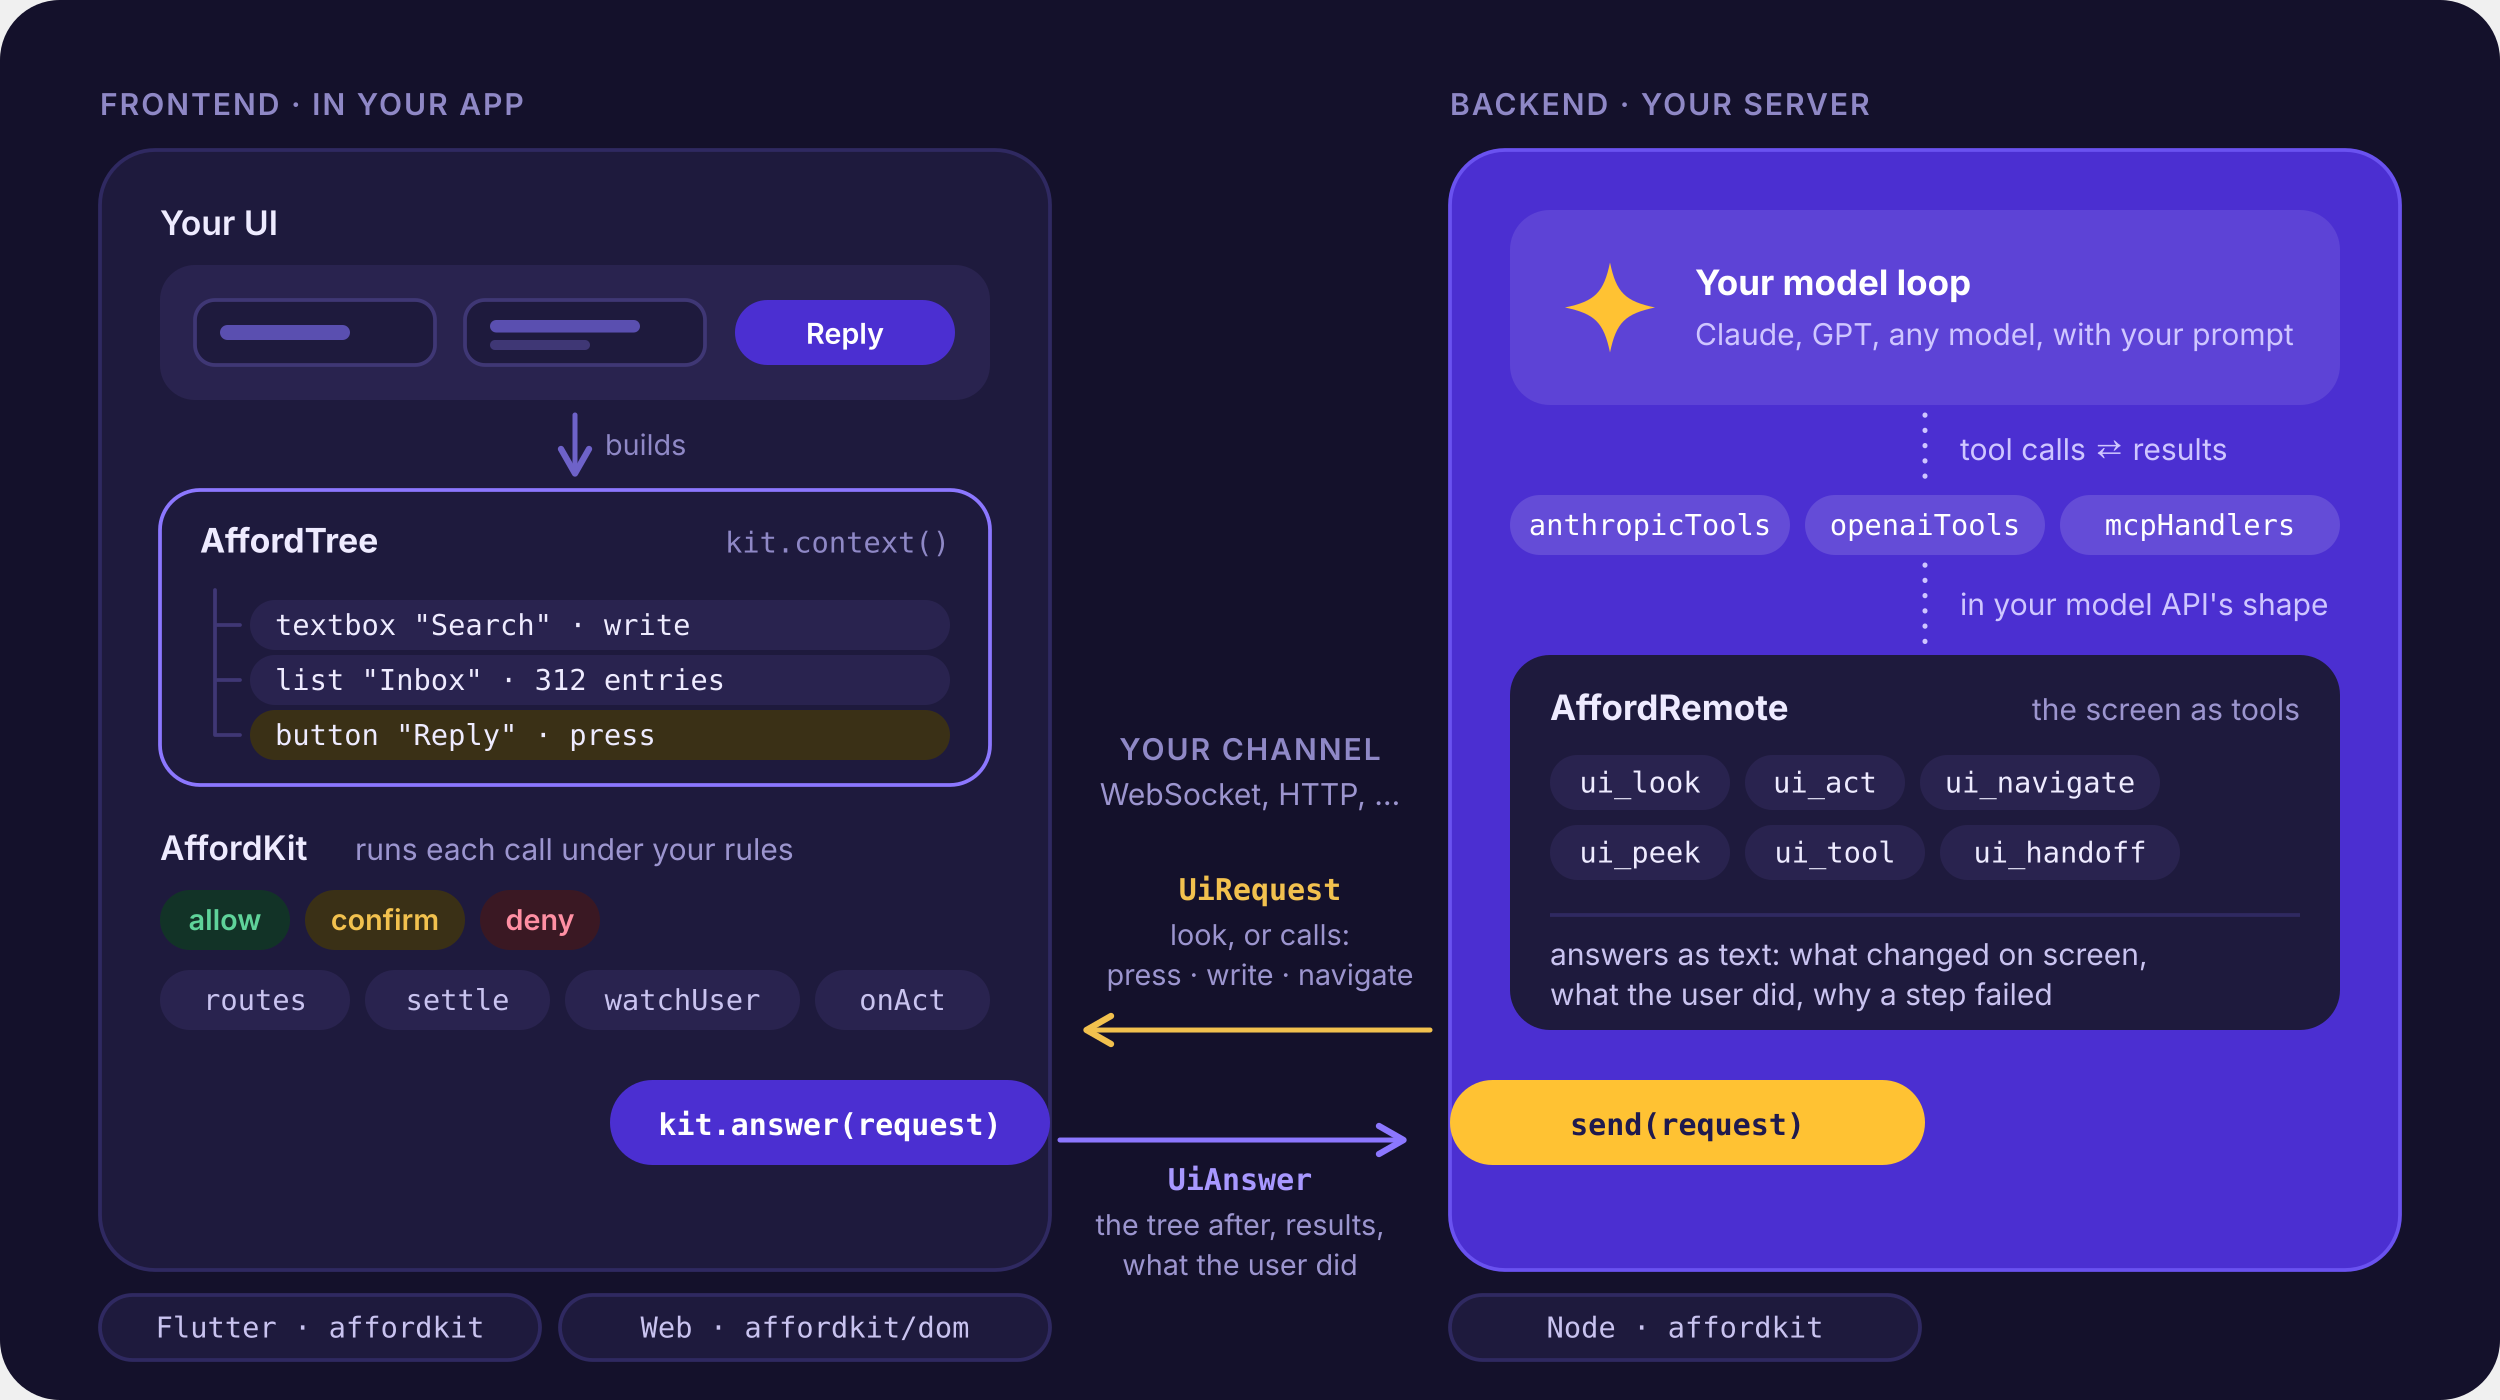
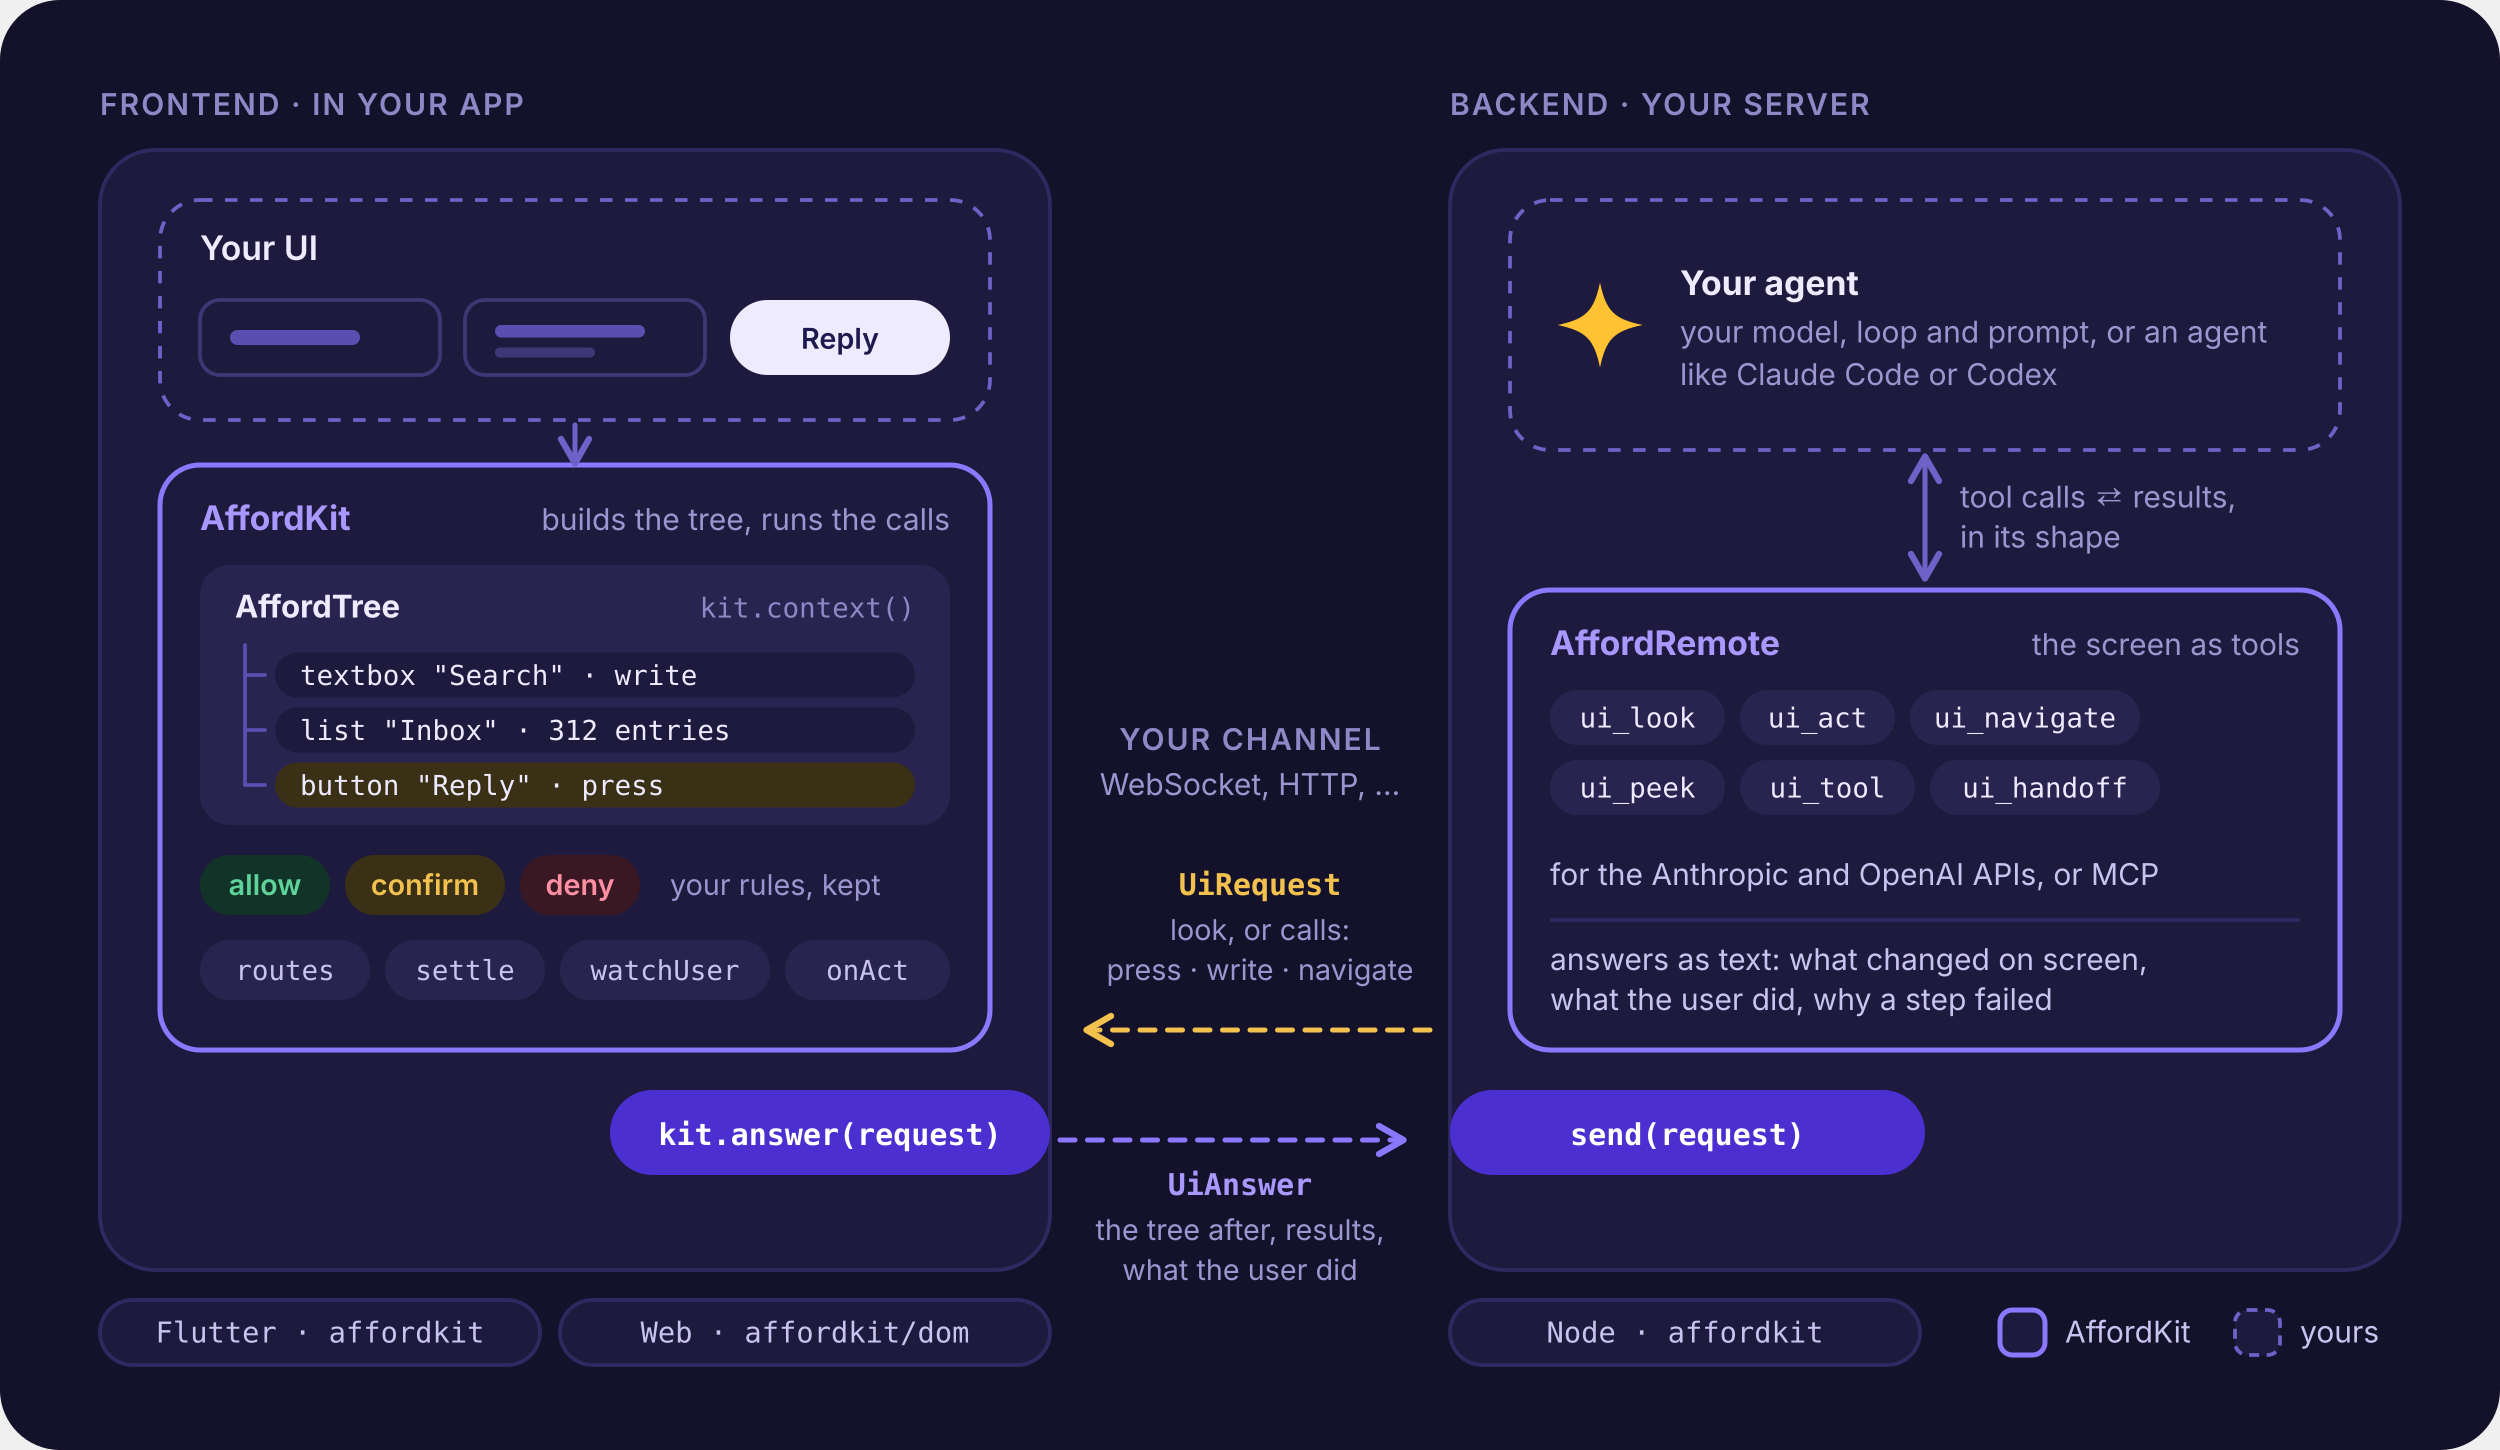
- <svg xmlns="http://www.w3.org/2000/svg" width="1000" height="560" viewBox="0 0 1000 560" fill="none" font-family="Inter, -apple-system, 'Segoe UI', Helvetica, Arial, sans-serif">
+ <svg xmlns="http://www.w3.org/2000/svg" width="1000" height="580" viewBox="0 0 1000 580" fill="none" font-family="Inter, -apple-system, 'Segoe UI', Helvetica, Arial, sans-serif">
  <defs>
    <marker id="v" viewBox="0 0 10 10" refX="7" refY="5" markerWidth="7" markerHeight="7" orient="auto-start-reverse">
      <path d="M1 1 L8 5 L1 9" stroke="#8C77FF" stroke-width="1.8" stroke-linecap="round" stroke-linejoin="round" />
    </marker>
    <marker id="s" viewBox="0 0 10 10" refX="7" refY="5" markerWidth="7" markerHeight="7" orient="auto-start-reverse">
      <path d="M1 1 L8 5 L1 9" stroke="#F2C14E" stroke-width="1.8" stroke-linecap="round" stroke-linejoin="round" />
    </marker>
    <marker id="g" viewBox="0 0 10 10" refX="7" refY="5" markerWidth="7" markerHeight="7" orient="auto-start-reverse">
      <path d="M1 1 L8 5 L1 9" stroke="#6E62C9" stroke-width="1.8" stroke-linecap="round" stroke-linejoin="round" />
    </marker>
-     <marker id="w" viewBox="0 0 10 10" refX="7" refY="5" markerWidth="7" markerHeight="7" orient="auto-start-reverse">
-       <path d="M1 1 L8 5 L1 9" stroke="#CFC6FF" stroke-width="1.8" stroke-linecap="round" stroke-linejoin="round" />
-     </marker>
  </defs>
-   <rect width="1000" height="560" rx="24" fill="#14112B" />
+   <rect width="1000" height="580" rx="24" fill="#14112B" />
  <text x="40" y="46" font-size="12" font-weight="600" letter-spacing="0.8" fill="#8F88C6">FRONTEND · IN YOUR APP</text>
  <rect x="40" y="60" width="380" height="448" rx="22" fill="#1E1A3D" stroke="#2F2961" stroke-width="1.5" />
-   <text x="64" y="94" font-size="13.5" font-weight="600" fill="#EEEBFF">Your UI</text>
-   <g transform="translate(64 106)">
-     <rect width="332" height="54" rx="14" fill="#29234F" />
-     <rect x="14" y="14" width="96" height="26" rx="8" fill="#1E1A3D" stroke="#3F3775" stroke-width="1.5" />
-     <rect x="24" y="24" width="52" height="6" rx="3" fill="#5A4FB0" />
-     <rect x="122" y="14" width="96" height="26" rx="8" fill="#1E1A3D" stroke="#3F3775" stroke-width="1.5" />
-     <rect x="132" y="22" width="60" height="5" rx="2.5" fill="#5A4FB0" />
-     <rect x="132" y="30" width="40" height="4" rx="2" fill="#3F3775" />
-     <rect x="230" y="14" width="88" height="26" rx="13" fill="#4B2FD1" />
-     <text x="274" y="31.5" text-anchor="middle" font-size="11.5" font-weight="600" fill="#FFFFFF">Reply</text>
+   <g transform="translate(64 80)">
+     <rect width="332" height="88" rx="16" fill="#1E1A3D" stroke="#6E62C9" stroke-width="1.5" stroke-dasharray="5 5" />
+     <text x="16" y="24" font-size="13.5" font-weight="600" fill="#EEEBFF">Your UI</text>
+     <rect x="16" y="40" width="96" height="30" rx="8" fill="#1E1A3D" stroke="#3F3775" stroke-width="1.5" />
+     <rect x="28" y="52" width="52" height="6" rx="3" fill="#5A4FB0" />
+     <rect x="122" y="40" width="96" height="30" rx="8" fill="#1E1A3D" stroke="#3F3775" stroke-width="1.5" />
+     <rect x="134" y="50" width="60" height="5" rx="2.5" fill="#5A4FB0" />
+     <rect x="134" y="59" width="40" height="4" rx="2" fill="#3F3775" />
+     <rect x="228" y="40" width="88" height="30" rx="15" fill="#EEEBFF" />
+     <text x="272" y="59.5" text-anchor="middle" font-size="11.5" font-weight="600" fill="#1F1A4E">Reply</text>
  </g>
-   <path d="M230 166 V188" stroke="#6E62C9" stroke-width="2" stroke-linecap="round" marker-end="url(#g)" />
-   <text x="242" y="182" font-size="11.5" fill="#8F88C6">builds</text>
-   <g transform="translate(64 196)">
-     <rect width="332" height="118" rx="16" fill="#1E1A3D" stroke="#8C77FF" stroke-width="1.5" />
-     <text x="16" y="25" font-size="13.5" font-weight="700" fill="#EEEBFF">AffordTree</text>
-     <text x="316" y="25" text-anchor="end" font-size="11.5" font-family="ui-monospace, 'SFMono-Regular', Consolas, monospace" fill="#8F88C6">kit.context()</text>
-     <path d="M22 40 V98 M22 54 H32 M22 76 H32 M22 98 H32" stroke="#3F3775" stroke-width="1.5" stroke-linecap="round" />
-     <g font-size="11.5" font-family="ui-monospace, 'SFMono-Regular', Consolas, monospace">
-       <rect x="36" y="44" width="280" height="20" rx="10" fill="#29234F" />
-       <text x="46" y="58" fill="#EEEBFF">textbox "Search" · write</text>
-       <rect x="36" y="66" width="280" height="20" rx="10" fill="#29234F" />
-       <text x="46" y="80" fill="#EEEBFF">list "Inbox" · 312 entries</text>
-       <rect x="36" y="88" width="280" height="20" rx="10" fill="#3A3016" />
-       <text x="46" y="102" fill="#EEEBFF">button "Reply" · press</text>
+   <g transform="translate(64 186)">
+     <rect width="332" height="234" rx="16" fill="#1E1A3D" stroke="#8C77FF" stroke-width="2" />
+     <text x="16" y="26" font-size="13.5" font-weight="700" fill="#A898FF">AffordKit</text>
+     <text x="316" y="26" text-anchor="end" font-size="12" fill="#9C95CF">builds the tree, runs the calls</text>
+     <rect x="16" y="40" width="300" height="104" rx="12" fill="#29234F" />
+     <text x="30" y="61" font-size="12.5" font-weight="700" fill="#EEEBFF">AffordTree</text>
+     <text x="302" y="61" text-anchor="end" font-size="11" font-family="ui-monospace, 'SFMono-Regular', Consolas, monospace" fill="#8F88C6">kit.context()</text>
+     <path d="M34 72 V128 M34 84 H42 M34 106 H42 M34 128 H42" stroke="#5A4FB0" stroke-width="1.5" stroke-linecap="round" />
+     <g font-size="11" font-family="ui-monospace, 'SFMono-Regular', Consolas, monospace">
+       <rect x="46" y="75" width="256" height="18" rx="9" fill="#1E1A3D" />
+       <text x="56" y="88" fill="#EEEBFF">textbox "Search" · write</text>
+       <rect x="46" y="97" width="256" height="18" rx="9" fill="#1E1A3D" />
+       <text x="56" y="110" fill="#EEEBFF">list "Inbox" · 312 entries</text>
+       <rect x="46" y="119" width="256" height="18" rx="9" fill="#3A3016" />
+       <text x="56" y="132" fill="#EEEBFF">button "Reply" · press</text>
+     </g>
+     <g font-size="11.5" font-weight="600">
+       <rect x="16" y="156" width="52" height="24" rx="12" fill="#123327" />
+       <text x="42" y="172" text-anchor="middle" fill="#5FD39A">allow</text>
+       <rect x="74" y="156" width="64" height="24" rx="12" fill="#3A3016" />
+       <text x="106" y="172" text-anchor="middle" fill="#F2C14E">confirm</text>
+       <rect x="144" y="156" width="48" height="24" rx="12" fill="#3A1823" />
+       <text x="168" y="172" text-anchor="middle" fill="#FF8FA3">deny</text>
+       <text x="204" y="172" font-weight="400" fill="#9C95CF">your rules, kept</text>
+     </g>
+     <g font-size="11" font-family="ui-monospace, 'SFMono-Regular', Consolas, monospace" fill="#C9C3F0">
+       <rect x="16" y="190" width="68" height="24" rx="12" fill="#29234F" />
+       <text x="50" y="206" text-anchor="middle">routes</text>
+       <rect x="90" y="190" width="64" height="24" rx="12" fill="#29234F" />
+       <text x="122" y="206" text-anchor="middle">settle</text>
+       <rect x="160" y="190" width="84" height="24" rx="12" fill="#29234F" />
+       <text x="202" y="206" text-anchor="middle">watchUser</text>
+       <rect x="250" y="190" width="66" height="24" rx="12" fill="#29234F" />
+       <text x="283" y="206" text-anchor="middle">onAct</text>
    </g>
  </g>
-   <g transform="translate(64 330)">
-     <text x="0" y="14" font-size="13.5" font-weight="600" fill="#EEEBFF">AffordKit</text>
-     <text x="78" y="14" font-size="12" fill="#9C95CF">runs each call under your rules</text>
-     <g font-size="11.5" font-weight="600">
-       <rect x="0" y="26" width="52" height="24" rx="12" fill="#123327" />
-       <text x="26" y="42" text-anchor="middle" fill="#5FD39A">allow</text>
-       <rect x="58" y="26" width="64" height="24" rx="12" fill="#3A3016" />
-       <text x="90" y="42" text-anchor="middle" fill="#F2C14E">confirm</text>
-       <rect x="128" y="26" width="48" height="24" rx="12" fill="#3A1823" />
-       <text x="152" y="42" text-anchor="middle" fill="#FF8FA3">deny</text>
-     </g>
-     <g font-size="11.5" font-family="ui-monospace, 'SFMono-Regular', Consolas, monospace" fill="#C9C3F0">
-       <rect x="0" y="58" width="76" height="24" rx="12" fill="#29234F" />
-       <text x="38" y="74" text-anchor="middle">routes</text>
-       <rect x="82" y="58" width="74" height="24" rx="12" fill="#29234F" />
-       <text x="119" y="74" text-anchor="middle">settle</text>
-       <rect x="162" y="58" width="94" height="24" rx="12" fill="#29234F" />
-       <text x="209" y="74" text-anchor="middle">watchUser</text>
-       <rect x="262" y="58" width="70" height="24" rx="12" fill="#29234F" />
-       <text x="297" y="74" text-anchor="middle">onAct</text>
-     </g>
-   </g>
-   <g transform="translate(244 432)">
+   <path d="M230 170 V184" stroke="#6E62C9" stroke-width="2" stroke-linecap="round" marker-end="url(#g)" />
+   <g transform="translate(244 436)">
    <rect width="176" height="34" rx="17" fill="#4B2FD1" />
    <text x="88" y="22" text-anchor="middle" font-size="12" font-weight="600" font-family="ui-monospace, 'SFMono-Regular', Consolas, monospace" fill="#FFFFFF">kit.answer(request)</text>
  </g>
-   <g font-size="11.5" font-family="ui-monospace, 'SFMono-Regular', Consolas, monospace" fill="#C9C3F0">
-     <rect x="40" y="518" width="176" height="26" rx="13" fill="#1E1A3D" stroke="#2F2961" stroke-width="1.5" />
-     <text x="128" y="535" text-anchor="middle">Flutter · affordkit</text>
-     <rect x="224" y="518" width="196" height="26" rx="13" fill="#1E1A3D" stroke="#2F2961" stroke-width="1.5" />
-     <text x="322" y="535" text-anchor="middle">Web · affordkit/dom</text>
-   </g>
-   <text x="500" y="304" text-anchor="middle" font-size="12" font-weight="600" letter-spacing="0.8" fill="#8F88C6">YOUR CHANNEL</text>
-   <text x="500" y="322" text-anchor="middle" font-size="12" fill="#9C95CF">WebSocket, HTTP, …</text>
-   <path d="M572 412 H436" stroke="#F2C14E" stroke-width="2" stroke-linecap="round" marker-end="url(#s)" />
-   <g transform="translate(436 360)">
+   <text x="500" y="300" text-anchor="middle" font-size="12" font-weight="600" letter-spacing="0.8" fill="#8F88C6">YOUR CHANNEL</text>
+   <text x="500" y="318" text-anchor="middle" font-size="12" fill="#9C95CF">WebSocket, HTTP, …</text>
+   <path d="M572 412 H436" stroke="#F2C14E" stroke-width="2" stroke-linecap="round" stroke-dasharray="6 5" marker-end="url(#s)" />
+   <g transform="translate(436 358)">
    <text x="68" y="0" text-anchor="middle" font-size="12" font-weight="700" font-family="ui-monospace, 'SFMono-Regular', Consolas, monospace" fill="#F2C14E">UiRequest</text>
    <text x="68" y="18" text-anchor="middle" font-size="11.5" fill="#9C95CF">look, or calls:</text>
    <text x="68" y="34" text-anchor="middle" font-size="11.5" fill="#9C95CF">press · write · navigate</text>
  </g>
-   <path d="M424 456 H560" stroke="#8C77FF" stroke-width="2" stroke-linecap="round" marker-end="url(#v)" />
-   <g transform="translate(428 476)">
+   <path d="M424 456 H560" stroke="#8C77FF" stroke-width="2" stroke-linecap="round" stroke-dasharray="6 5" marker-end="url(#v)" />
+   <g transform="translate(428 478)">
    <text x="68" y="0" text-anchor="middle" font-size="12" font-weight="700" font-family="ui-monospace, 'SFMono-Regular', Consolas, monospace" fill="#A898FF">UiAnswer</text>
    <text x="68" y="18" text-anchor="middle" font-size="11.5" fill="#9C95CF">the tree after, results,</text>
    <text x="68" y="34" text-anchor="middle" font-size="11.5" fill="#9C95CF">what the user did</text>
  </g>
  <text x="580" y="46" font-size="12" font-weight="600" letter-spacing="0.8" fill="#8F88C6">BACKEND · YOUR SERVER</text>
-   <rect x="580" y="60" width="380" height="448" rx="22" fill="#4B2FD1" stroke="#6A52F0" stroke-width="1.5" />
-   <g transform="translate(604 84)">
-     <rect width="332" height="78" rx="16" fill="#FFFFFF" fill-opacity="0.1" />
-     <g transform="translate(40 39)">
-       <path d="M0 -18 C2.5 -6 6 -2.5 18 0 C6 2.5 2.5 6 0 18 C-2.5 6 -6 2.5 -18 0 C-6 -2.5 -2.5 -6 0 -18 Z" fill="#FFC233" />
+   <rect x="580" y="60" width="380" height="448" rx="22" fill="#1E1A3D" stroke="#2F2961" stroke-width="1.5" />
+   <g transform="translate(604 80)">
+     <rect width="332" height="100" rx="16" fill="#1E1A3D" stroke="#6E62C9" stroke-width="1.5" stroke-dasharray="5 5" />
+     <g transform="translate(36 50)">
+       <path d="M0 -17 C2.4 -5.6 5.6 -2.4 17 0 C5.6 2.4 2.4 5.6 0 17 C-2.4 5.6 -5.6 2.4 -17 0 C-5.6 -2.4 -2.4 -5.6 0 -17 Z" fill="#FFC233" />
    </g>
-     <text x="74" y="34" font-size="14" font-weight="700" fill="#FFFFFF">Your model loop</text>
-     <text x="74" y="54" font-size="12" fill="#CFC6FF">Claude, GPT, any model, with your prompt</text>
+     <text x="68" y="38" font-size="13.5" font-weight="700" fill="#EEEBFF">Your agent</text>
+     <text x="68" y="57" font-size="12" fill="#9C95CF">your model, loop and prompt, or an agent</text>
+     <text x="68" y="74" font-size="12" fill="#9C95CF">like Claude Code or Codex</text>
  </g>
-   <path d="M770 166 V194" stroke="#CFC6FF" stroke-width="2" stroke-linecap="round" stroke-dasharray="0.1 6" />
-   <text x="784" y="184" font-size="12" fill="#CFC6FF">tool calls ⇄ results</text>
-   <g transform="translate(604 198)" font-size="11.5" font-family="ui-monospace, 'SFMono-Regular', Consolas, monospace" fill="#FFFFFF">
-     <rect width="112" height="24" rx="12" fill="#FFFFFF" fill-opacity="0.14" />
-     <text x="56" y="16" text-anchor="middle">anthropicTools</text>
-     <rect x="118" width="96" height="24" rx="12" fill="#FFFFFF" fill-opacity="0.14" />
-     <text x="166" y="16" text-anchor="middle">openaiTools</text>
-     <rect x="220" width="112" height="24" rx="12" fill="#FFFFFF" fill-opacity="0.14" />
-     <text x="276" y="16" text-anchor="middle">mcpHandlers</text>
+   <path d="M770 184 V230" stroke="#6E62C9" stroke-width="2" stroke-linecap="round" marker-start="url(#g)" marker-end="url(#g)" />
+   <text x="784" y="203" font-size="12" fill="#9C95CF">tool calls ⇄ results,</text>
+   <text x="784" y="219" font-size="12" fill="#9C95CF">in its shape</text>
+   <g transform="translate(604 236)">
+     <rect width="332" height="184" rx="16" fill="#1E1A3D" stroke="#8C77FF" stroke-width="2" />
+     <text x="16" y="26" font-size="13.5" font-weight="700" fill="#A898FF">AffordRemote</text>
+     <text x="316" y="26" text-anchor="end" font-size="12" fill="#9C95CF">the screen as tools</text>
+     <g font-size="11" font-family="ui-monospace, 'SFMono-Regular', Consolas, monospace" fill="#EEEBFF">
+       <rect x="16" y="40" width="70" height="22" rx="11" fill="#29234F" />
+       <text x="51" y="55" text-anchor="middle">ui_look</text>
+       <rect x="92" y="40" width="62" height="22" rx="11" fill="#29234F" />
+       <text x="123" y="55" text-anchor="middle">ui_act</text>
+       <rect x="160" y="40" width="92" height="22" rx="11" fill="#29234F" />
+       <text x="206" y="55" text-anchor="middle">ui_navigate</text>
+       <rect x="16" y="68" width="70" height="22" rx="11" fill="#29234F" />
+       <text x="51" y="83" text-anchor="middle">ui_peek</text>
+       <rect x="92" y="68" width="70" height="22" rx="11" fill="#29234F" />
+       <text x="127" y="83" text-anchor="middle">ui_tool</text>
+       <rect x="168" y="68" width="92" height="22" rx="11" fill="#29234F" />
+       <text x="214" y="83" text-anchor="middle">ui_handoff</text>
+     </g>
+     <text x="16" y="118" font-size="12" fill="#C9C3F0">for the Anthropic and OpenAI APIs, or MCP</text>
+     <path d="M16 132 H316" stroke="#2F2961" stroke-width="1.5" />
+     <text x="16" y="152" font-size="12" fill="#C9C3F0">answers as text: what changed on screen,</text>
+     <text x="16" y="168" font-size="12" fill="#C9C3F0">what the user did, why a step failed</text>
  </g>
-   <path d="M770 226 V258" stroke="#CFC6FF" stroke-width="2" stroke-linecap="round" stroke-dasharray="0.1 6" />
-   <text x="784" y="246" font-size="12" fill="#CFC6FF">in your model API's shape</text>
-   <g transform="translate(604 262)">
-     <rect width="332" height="150" rx="16" fill="#1E1A3D" />
-     <text x="16" y="26" font-size="14" font-weight="700" fill="#EEEBFF">AffordRemote</text>
-     <text x="316" y="26" text-anchor="end" font-size="12" fill="#9C95CF">the screen as tools</text>
-     <g font-size="11.5" font-family="ui-monospace, 'SFMono-Regular', Consolas, monospace" fill="#EEEBFF">
-       <rect x="16" y="40" width="72" height="22" rx="11" fill="#29234F" />
-       <text x="52" y="55" text-anchor="middle">ui_look</text>
-       <rect x="94" y="40" width="64" height="22" rx="11" fill="#29234F" />
-       <text x="126" y="55" text-anchor="middle">ui_act</text>
-       <rect x="164" y="40" width="96" height="22" rx="11" fill="#29234F" />
-       <text x="212" y="55" text-anchor="middle">ui_navigate</text>
-       <rect x="16" y="68" width="72" height="22" rx="11" fill="#29234F" />
-       <text x="52" y="83" text-anchor="middle">ui_peek</text>
-       <rect x="94" y="68" width="72" height="22" rx="11" fill="#29234F" />
-       <text x="130" y="83" text-anchor="middle">ui_tool</text>
-       <rect x="172" y="68" width="96" height="22" rx="11" fill="#29234F" />
-       <text x="220" y="83" text-anchor="middle">ui_handoff</text>
-     </g>
-     <path d="M16 104 H316" stroke="#2F2961" stroke-width="1.5" />
-     <text x="16" y="124" font-size="12" fill="#C9C3F0">answers as text: what changed on screen,</text>
-     <text x="16" y="140" font-size="12" fill="#C9C3F0">what the user did, why a step failed</text>
-   </g>
-   <g transform="translate(580 432)">
-     <rect width="190" height="34" rx="17" fill="#FFC233" />
-     <text x="95" y="22" text-anchor="middle" font-size="12" font-weight="600" font-family="ui-monospace, 'SFMono-Regular', Consolas, monospace" fill="#1F1A4E">send(request)</text>
+   <g transform="translate(580 436)">
+     <rect width="190" height="34" rx="17" fill="#4B2FD1" />
+     <text x="95" y="22" text-anchor="middle" font-size="12" font-weight="600" font-family="ui-monospace, 'SFMono-Regular', Consolas, monospace" fill="#FFFFFF">send(request)</text>
  </g>
  <g font-size="11.5" font-family="ui-monospace, 'SFMono-Regular', Consolas, monospace" fill="#C9C3F0">
-     <rect x="580" y="518" width="188" height="26" rx="13" fill="#1E1A3D" stroke="#2F2961" stroke-width="1.5" />
-     <text x="674" y="535" text-anchor="middle">Node · affordkit</text>
+     <rect x="40" y="520" width="176" height="26" rx="13" fill="#1E1A3D" stroke="#2F2961" stroke-width="1.5" />
+     <text x="128" y="537" text-anchor="middle">Flutter · affordkit</text>
+     <rect x="224" y="520" width="196" height="26" rx="13" fill="#1E1A3D" stroke="#2F2961" stroke-width="1.5" />
+     <text x="322" y="537" text-anchor="middle">Web · affordkit/dom</text>
+     <rect x="580" y="520" width="188" height="26" rx="13" fill="#1E1A3D" stroke="#2F2961" stroke-width="1.5" />
+     <text x="674" y="537" text-anchor="middle">Node · affordkit</text>
+   </g>
+   <g font-size="12" fill="#C9C3F0">
+     <rect x="800" y="524" width="18" height="18" rx="5" fill="#1E1A3D" stroke="#8C77FF" stroke-width="2" />
+     <text x="826" y="537">AffordKit</text>
+     <rect x="894" y="524" width="18" height="18" rx="5" fill="#1E1A3D" stroke="#6E62C9" stroke-width="1.5" stroke-dasharray="4 3" />
+     <text x="920" y="537">yours</text>
  </g>
</svg>
